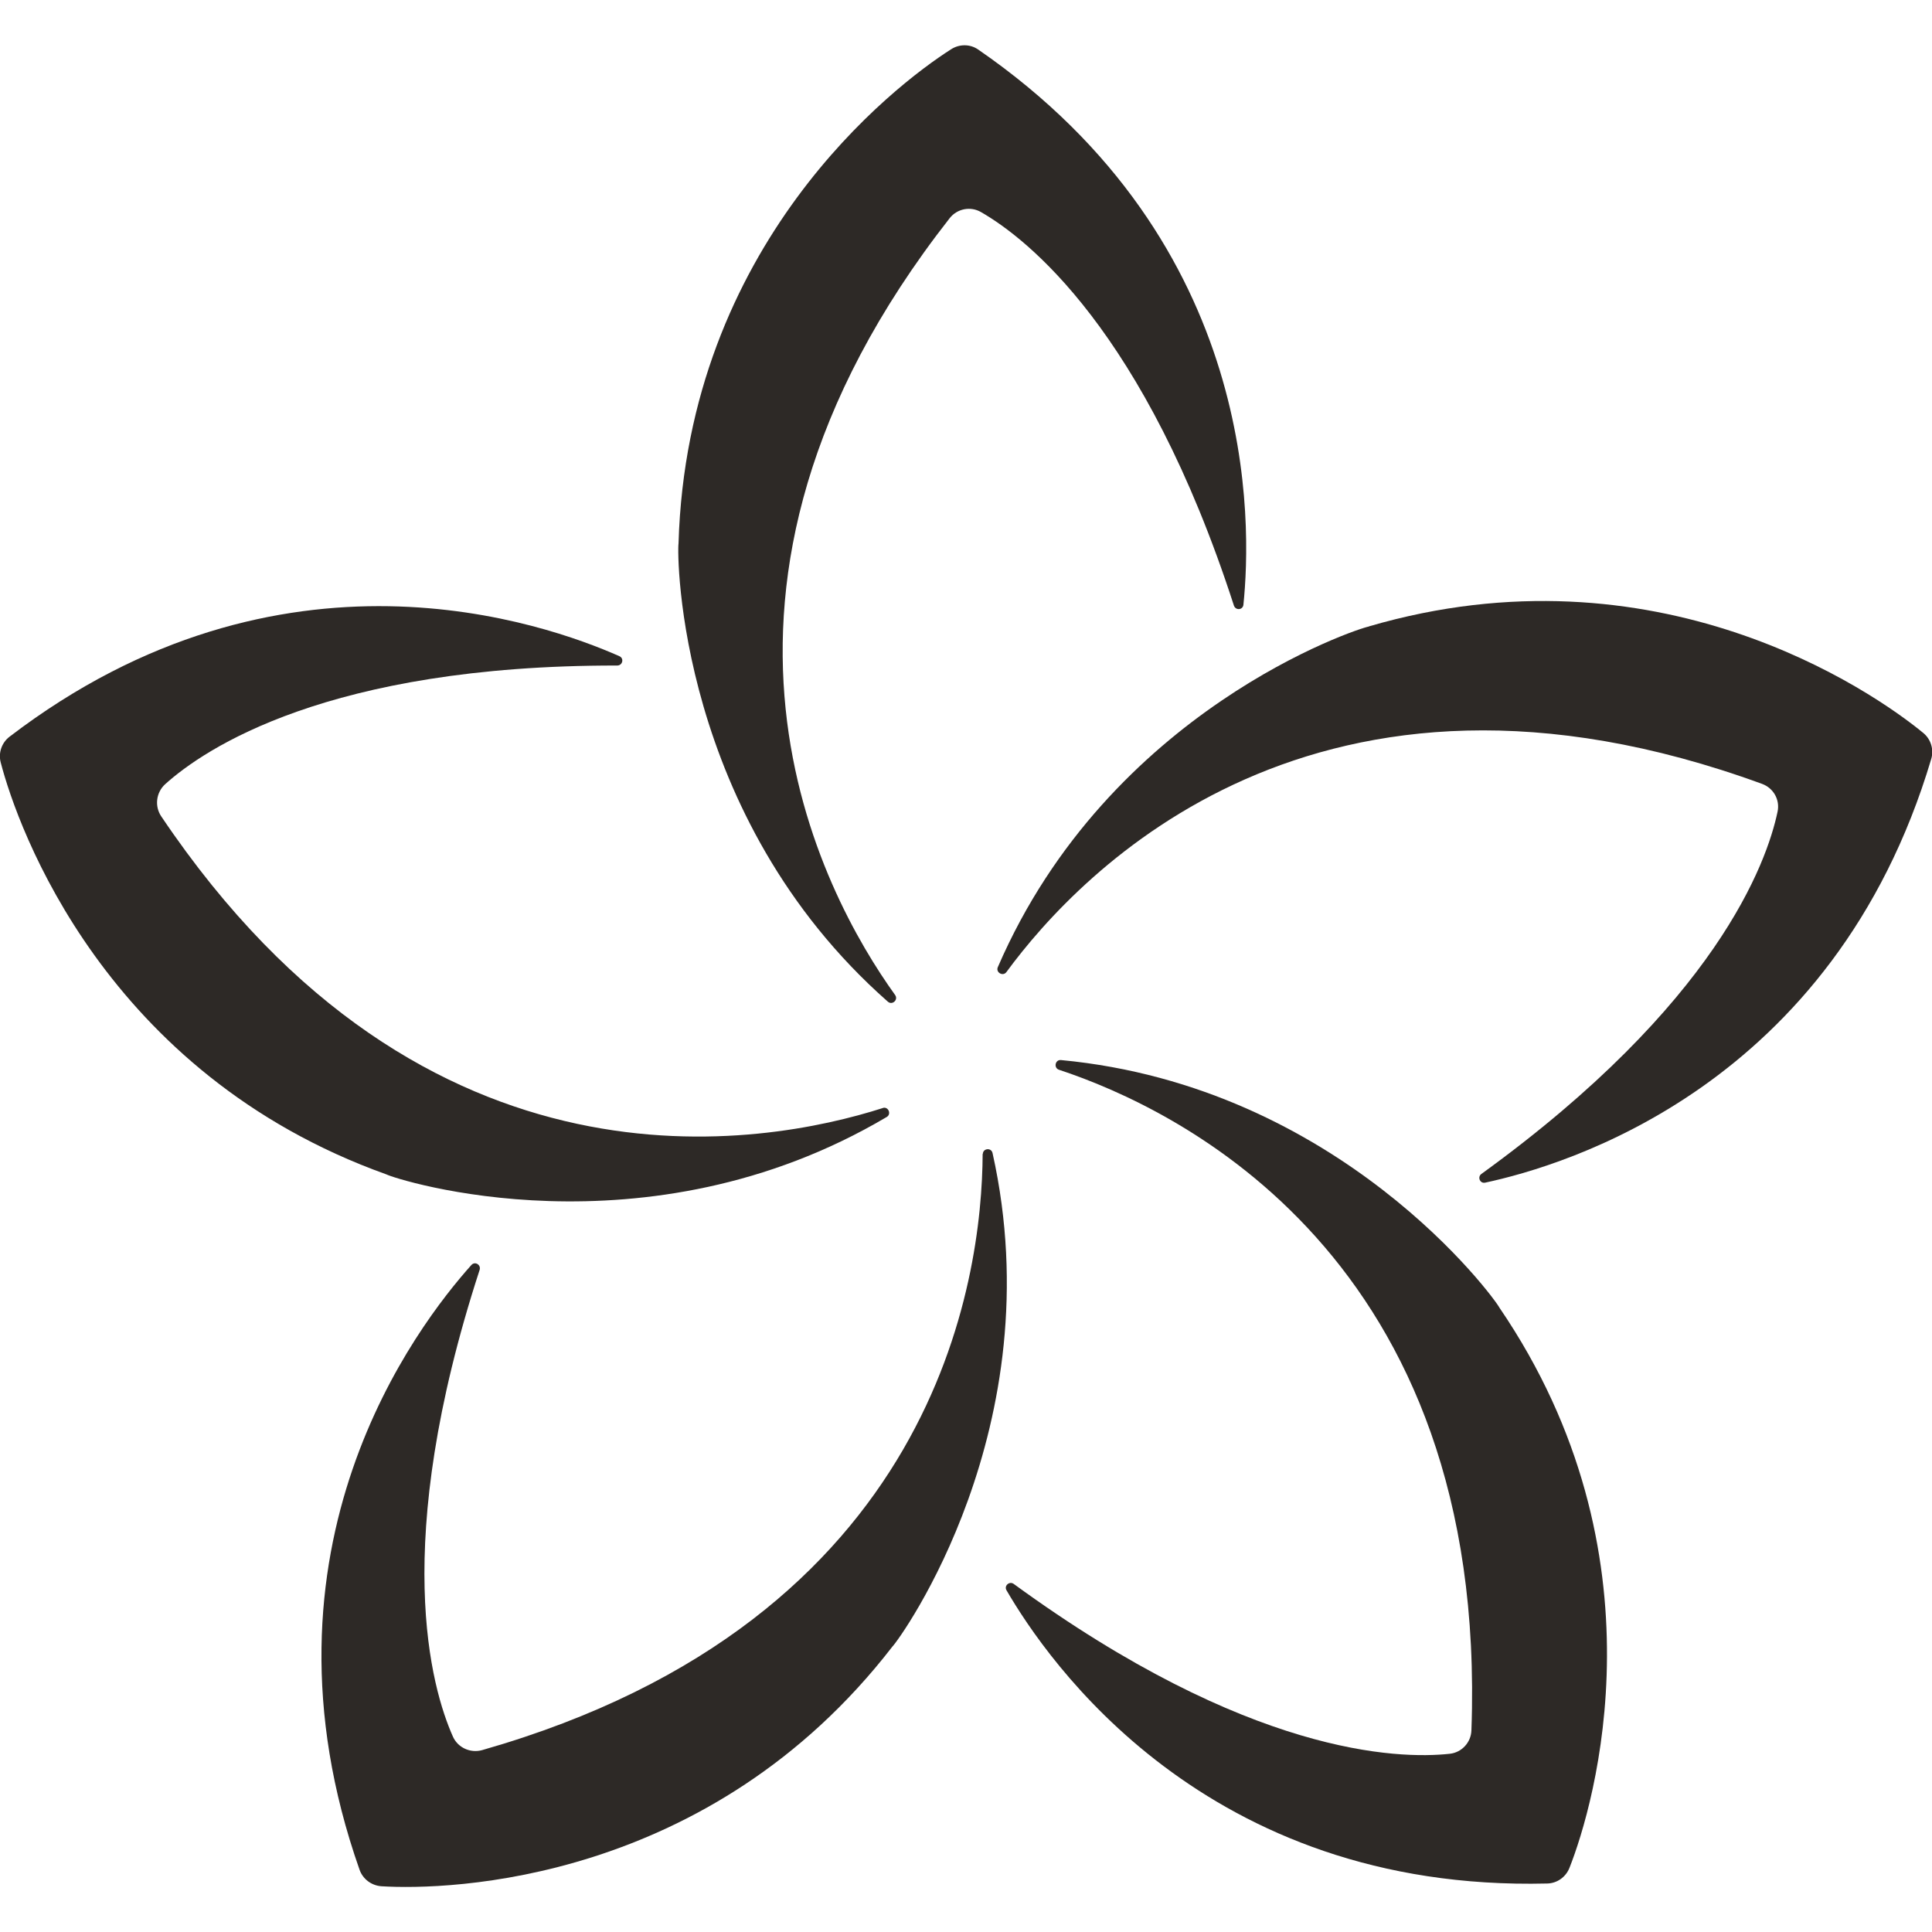
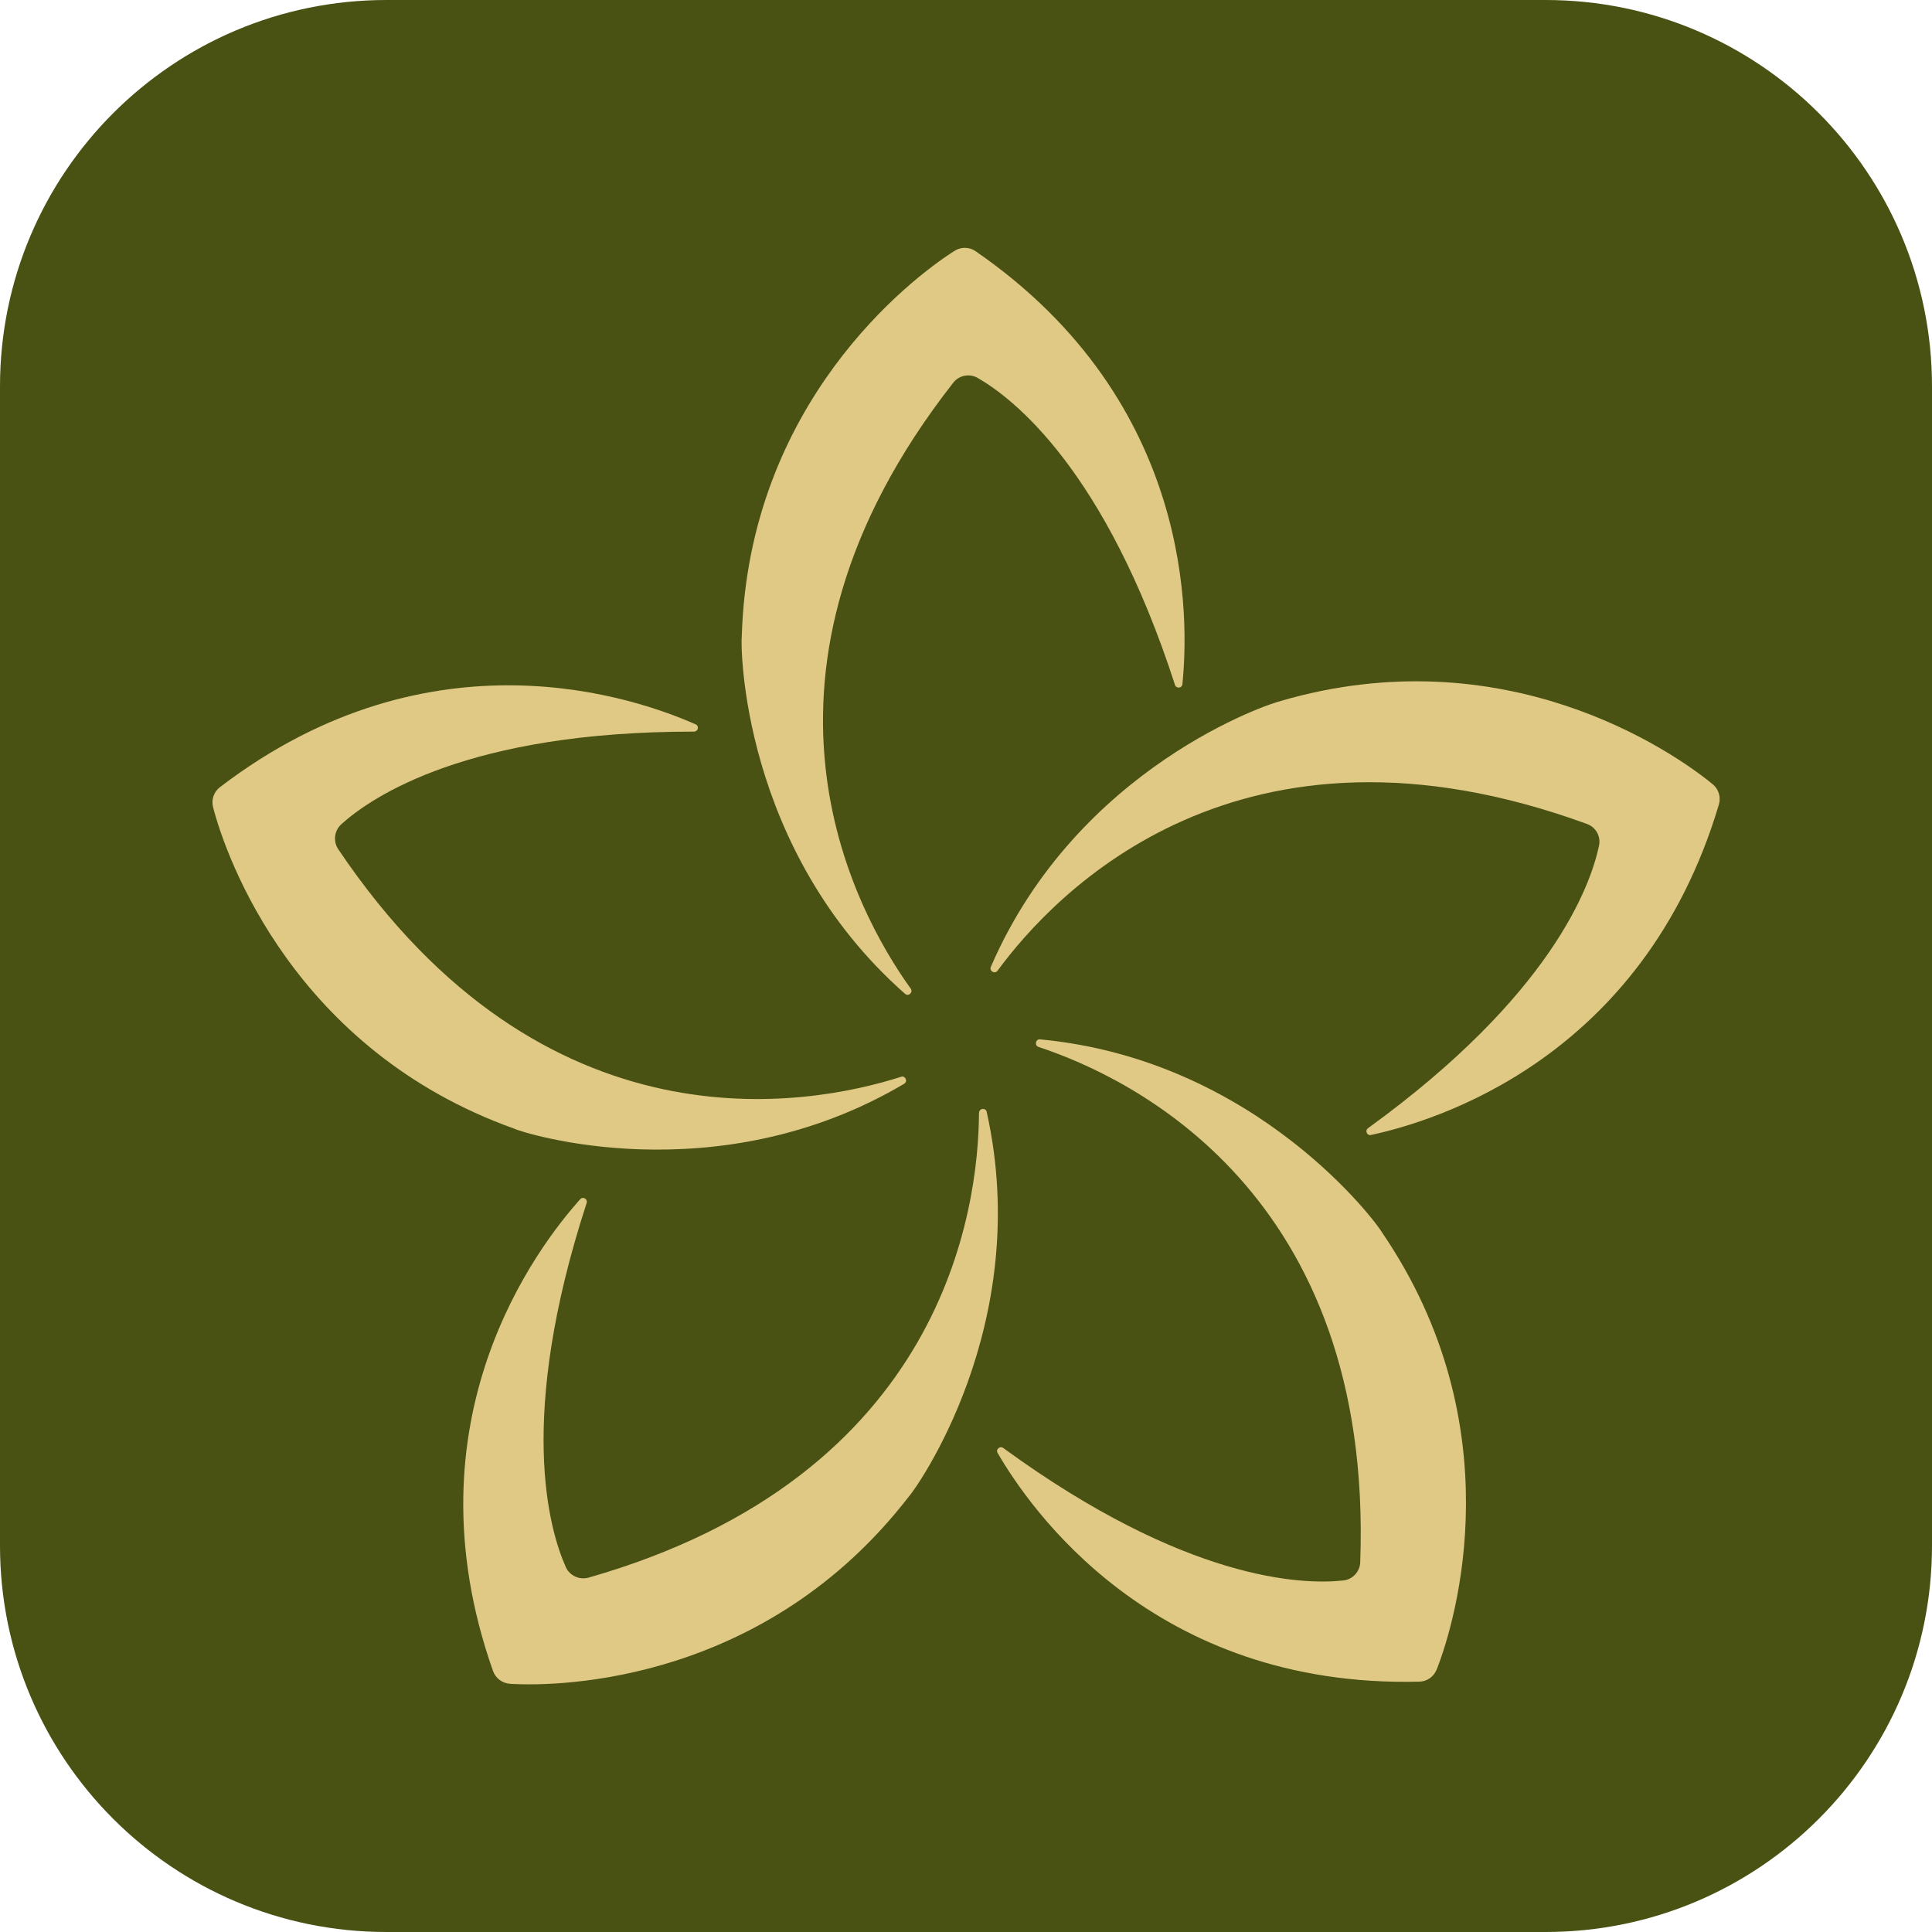
- <svg xmlns="http://www.w3.org/2000/svg" viewBox="0 -2.48 105.58 105.58">
-   <style>path{fill:#2D2926}@media (prefers-color-scheme:dark){path{fill:#F4F0E6}}</style>
-   <path d="M74.8,31.76c-.54.08-14.18,4.53-20.27,18.61-.13.29.28.53.47.27,4.02-5.48,16.97-19.17,41.3-10.28.62.23.98.87.84,1.52-.59,2.8-3.34,10.49-16.18,19.79-.24.17-.08.54.2.48,4.33-.93,19.04-5.23,24.38-23.16.15-.51-.02-1.07-.43-1.41-2.84-2.34-14.6-10.42-30.3-5.83Z" />
-   <path d="M48.92,51.9c-3.96-5.51-13-22.06,2.98-42.46.41-.52,1.14-.66,1.71-.33,2.49,1.43,8.94,6.43,13.82,21.5.09.28.49.25.52-.04.45-4.4.91-19.72-14.49-30.34-.44-.31-1.03-.31-1.48-.02-3.12,1.98-14.42,10.68-14.9,27.01-.09.54-.07,14.9,11.44,25.04.24.21.58-.1.4-.36Z" />
-   <path d="M48.25,58.07c-6.47,2.07-24.99,5.54-39.44-15.94-.37-.55-.28-1.3.21-1.75,2.14-1.93,8.89-6.51,24.71-6.49.29,0,.39-.39.12-.51-4.05-1.79-18.47-6.96-33.33,4.4-.43.33-.62.89-.48,1.41.93,3.59,5.71,17.01,21.08,22.51.48.26,14.14,4.67,27.34-3.14.27-.16.08-.59-.22-.49Z" />
-   <path d="M53.7,60.57c-.03,6.79-2.46,25.48-27.35,32.59-.64.18-1.33-.13-1.6-.74-1.17-2.63-3.44-10.46,1.46-25.5.09-.28-.25-.49-.45-.27-2.95,3.3-12.32,15.42-6.11,33.05.18.51.65.86,1.19.9,3.7.23,17.94-.17,27.93-13.1.39-.38,8.81-12,5.47-26.97-.07-.31-.53-.26-.53.06Z" />
-   <path d="M57.87,55.98c6.45,2.13,23.48,10.21,22.54,36.1-.02.66-.53,1.21-1.18,1.28-2.84.31-11.01.07-23.83-9.28-.23-.17-.54.09-.4.34,2.22,3.82,10.85,16.49,29.55,16.03.54-.01,1.02-.35,1.22-.86,1.36-3.44,5.38-17.11-3.83-30.61-.24-.49-8.69-12.09-23.96-13.53-.32-.03-.41.43-.11.53Z" />
+ <svg xmlns="http://www.w3.org/2000/svg" viewBox="0 0 100 100">
+   <rect width="100" height="100" rx="20" fill="#495213" />
+   <g fill="#DFC985" transform="translate(11 12.832) scale(0.73878)">
+     <path d="M74.8,31.76c-.54.08-14.18,4.53-20.27,18.61-.13.29.28.53.47.27,4.02-5.48,16.97-19.17,41.3-10.28.62.23.98.87.84,1.52-.59,2.8-3.34,10.49-16.18,19.79-.24.17-.08.54.2.48,4.33-.93,19.04-5.23,24.38-23.16.15-.51-.02-1.07-.43-1.41-2.84-2.34-14.6-10.42-30.3-5.83Z" />
+     <path d="M48.92,51.9c-3.96-5.51-13-22.06,2.98-42.46.41-.52,1.14-.66,1.71-.33,2.49,1.43,8.94,6.43,13.82,21.5.09.28.49.25.52-.04.45-4.4.91-19.72-14.49-30.34-.44-.31-1.03-.31-1.48-.02-3.12,1.98-14.42,10.68-14.9,27.01-.09.54-.07,14.9,11.44,25.04.24.21.58-.1.4-.36Z" />
+     <path d="M48.25,58.07c-6.47,2.07-24.99,5.54-39.44-15.94-.37-.55-.28-1.3.21-1.75,2.14-1.93,8.89-6.51,24.71-6.49.29,0,.39-.39.12-.51-4.05-1.79-18.47-6.96-33.33,4.4-.43.33-.62.89-.48,1.41.93,3.59,5.71,17.01,21.08,22.51.48.26,14.14,4.67,27.34-3.14.27-.16.08-.59-.22-.49Z" />
+     <path d="M53.7,60.57c-.03,6.79-2.46,25.48-27.35,32.59-.64.18-1.33-.13-1.6-.74-1.17-2.63-3.44-10.46,1.46-25.5.09-.28-.25-.49-.45-.27-2.95,3.3-12.32,15.42-6.11,33.05.18.51.65.86,1.19.9,3.7.23,17.94-.17,27.93-13.1.39-.38,8.81-12,5.47-26.97-.07-.31-.53-.26-.53.06Z" />
+     <path d="M57.87,55.98c6.45,2.13,23.48,10.21,22.54,36.1-.02.66-.53,1.21-1.18,1.28-2.84.31-11.01.07-23.83-9.28-.23-.17-.54.09-.4.34,2.22,3.82,10.85,16.49,29.55,16.03.54-.01,1.02-.35,1.22-.86,1.36-3.44,5.38-17.11-3.83-30.61-.24-.49-8.69-12.09-23.96-13.53-.32-.03-.41.43-.11.53Z" />
+   </g>
</svg>
